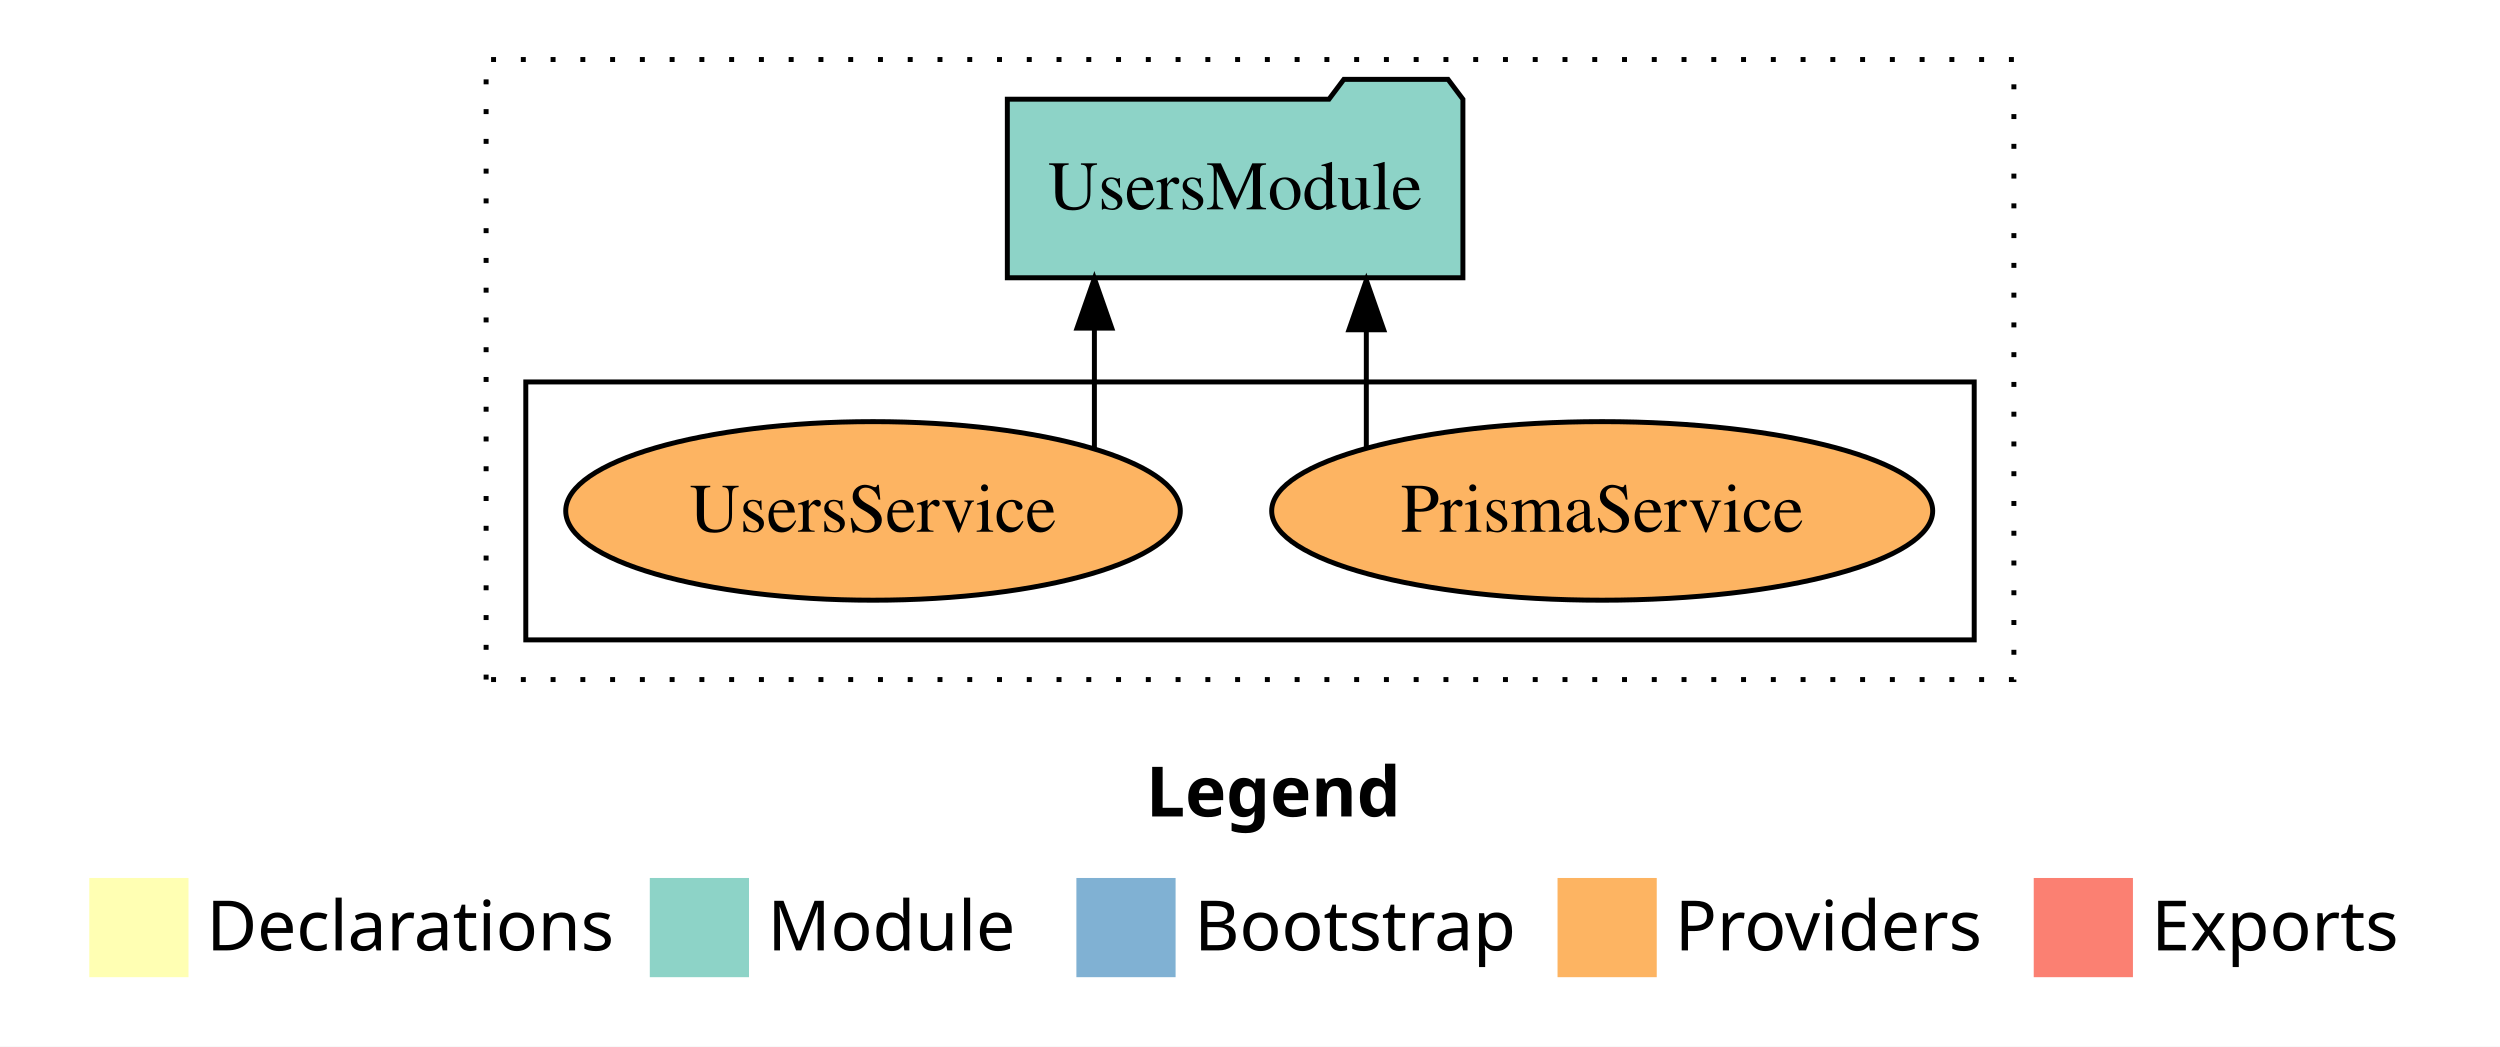
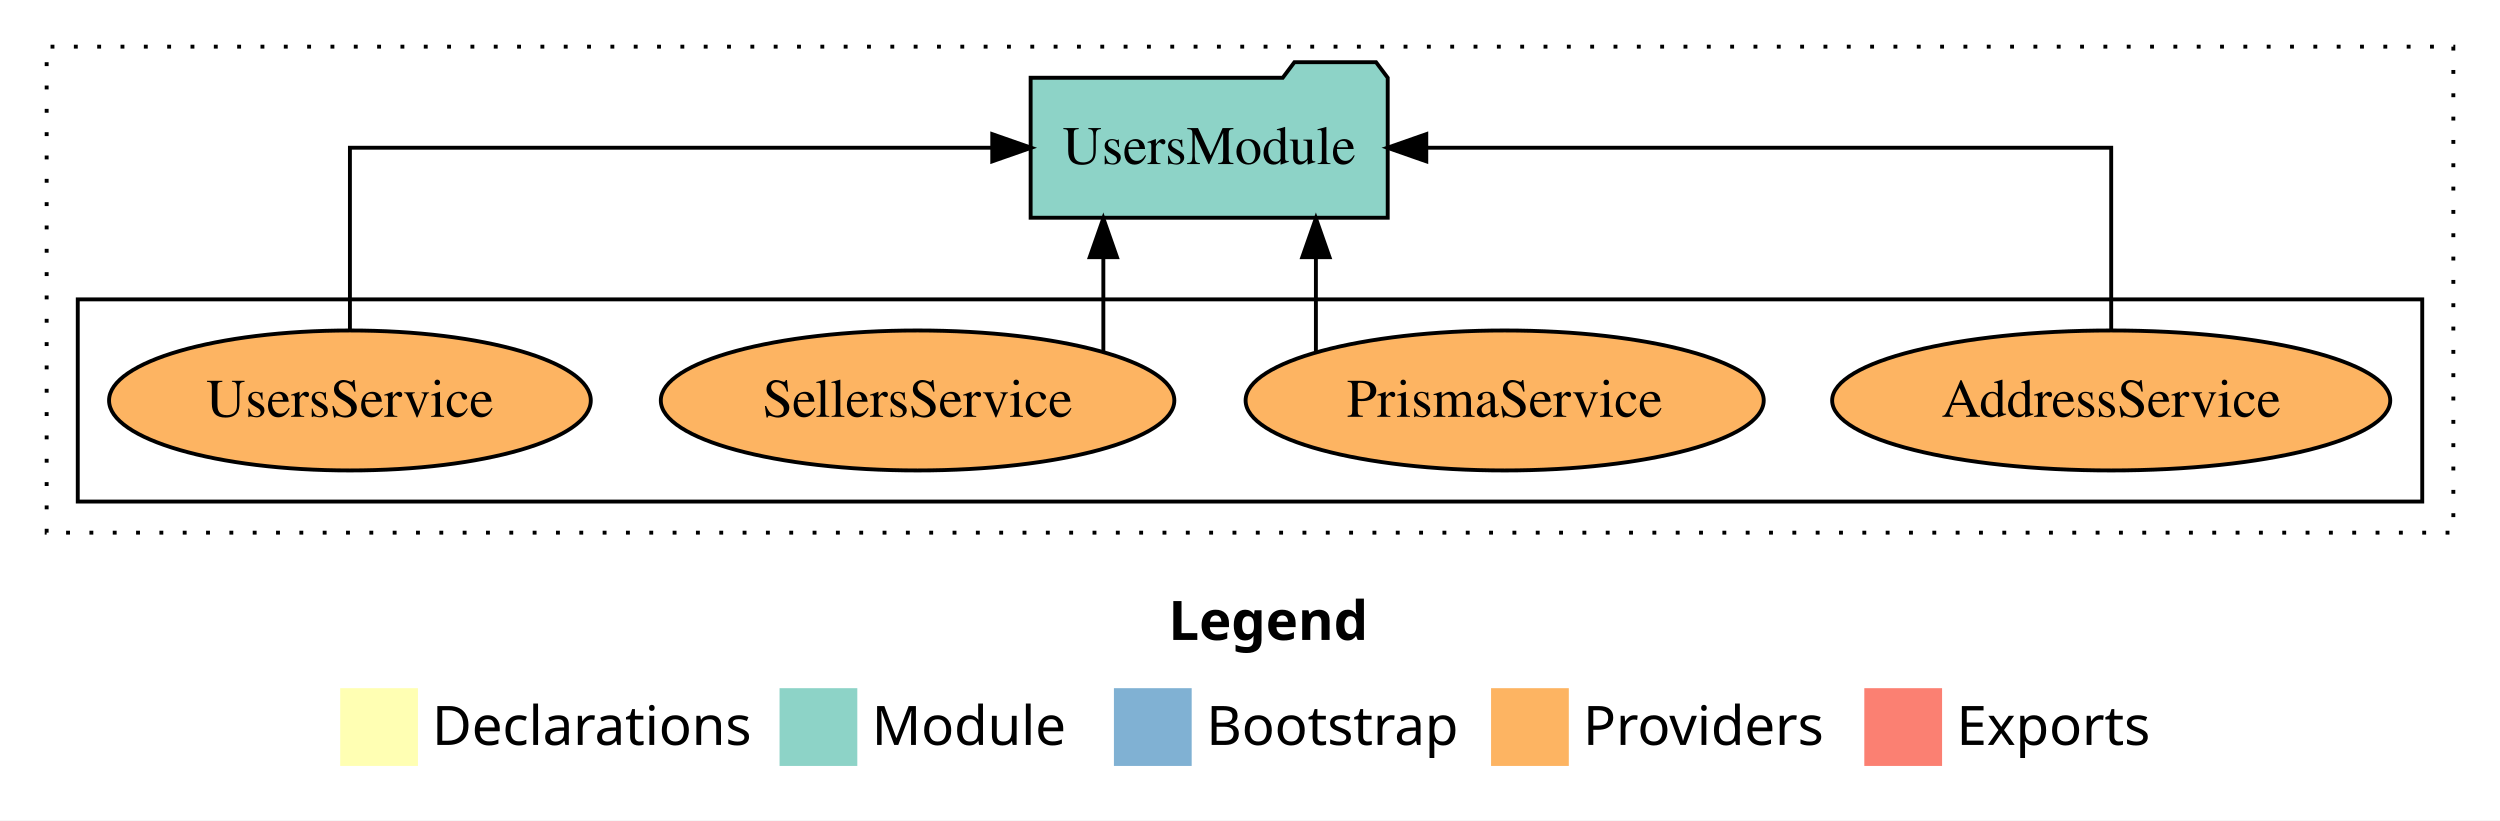
- <svg xmlns="http://www.w3.org/2000/svg" width="504pt" height="211pt" viewBox="0.00 0.00 504.00 211.00">
+ <svg xmlns="http://www.w3.org/2000/svg" width="643pt" height="211pt" viewBox="0.00 0.00 643.00 211.00">
  <g id="graph0" class="graph" transform="scale(1 1) rotate(0) translate(4 207)">
-     <polygon fill="white" stroke="transparent" points="-4,4 -4,-207 500,-207 500,4 -4,4" />
-     <text text-anchor="start" x="227.01" y="-42.4" font-family="Times-12" font-weight="bold" font-size="14.00">Legend</text>
-     <polygon fill="#ffffb3" stroke="transparent" points="14,-10 14,-30 34,-30 34,-10 14,-10" />
-     <text text-anchor="start" x="37.63" y="-15.4" font-family="Times-12" font-size="14.00">  Declarations</text>
-     <polygon fill="#8dd3c7" stroke="transparent" points="127,-10 127,-30 147,-30 147,-10 127,-10" />
-     <text text-anchor="start" x="150.73" y="-15.4" font-family="Times-12" font-size="14.00">  Module</text>
-     <polygon fill="#80b1d3" stroke="transparent" points="213,-10 213,-30 233,-30 233,-10 213,-10" />
-     <text text-anchor="start" x="236.78" y="-15.4" font-family="Times-12" font-size="14.00">  Bootstrap</text>
-     <polygon fill="#fdb462" stroke="transparent" points="310,-10 310,-30 330,-30 330,-10 310,-10" />
-     <text text-anchor="start" x="333.67" y="-15.4" font-family="Times-12" font-size="14.00">  Providers</text>
-     <polygon fill="#fb8072" stroke="transparent" points="406,-10 406,-30 426,-30 426,-10 406,-10" />
-     <text text-anchor="start" x="429.73" y="-15.4" font-family="Times-12" font-size="14.00">  Exports</text>
+     <polygon fill="white" stroke="transparent" points="-4,4 -4,-207 639,-207 639,4 -4,4" />
+     <text text-anchor="start" x="296.51" y="-42.4" font-family="Times-12" font-weight="bold" font-size="14.00">Legend</text>
+     <polygon fill="#ffffb3" stroke="transparent" points="83.5,-10 83.5,-30 103.5,-30 103.5,-10 83.5,-10" />
+     <text text-anchor="start" x="107.13" y="-15.4" font-family="Times-12" font-size="14.00">  Declarations</text>
+     <polygon fill="#8dd3c7" stroke="transparent" points="196.5,-10 196.5,-30 216.5,-30 216.5,-10 196.5,-10" />
+     <text text-anchor="start" x="220.23" y="-15.4" font-family="Times-12" font-size="14.00">  Module</text>
+     <polygon fill="#80b1d3" stroke="transparent" points="282.5,-10 282.5,-30 302.5,-30 302.5,-10 282.5,-10" />
+     <text text-anchor="start" x="306.28" y="-15.4" font-family="Times-12" font-size="14.00">  Bootstrap</text>
+     <polygon fill="#fdb462" stroke="transparent" points="379.5,-10 379.5,-30 399.5,-30 399.5,-10 379.5,-10" />
+     <text text-anchor="start" x="403.17" y="-15.4" font-family="Times-12" font-size="14.00">  Providers</text>
+     <polygon fill="#fb8072" stroke="transparent" points="475.5,-10 475.5,-30 495.5,-30 495.5,-10 475.5,-10" />
+     <text text-anchor="start" x="499.23" y="-15.4" font-family="Times-12" font-size="14.00">  Exports</text>
    <g id="clust1" class="cluster">
-       <polygon fill="none" stroke="black" stroke-dasharray="1,5" points="94,-70 94,-195 402,-195 402,-70 94,-70" />
+       <polygon fill="none" stroke="black" stroke-dasharray="1,5" points="8,-70 8,-195 627,-195 627,-70 8,-70" />
    </g>
    <g id="clust6" class="cluster">
-       <polygon fill="none" stroke="black" points="102,-78 102,-130 394,-130 394,-78 102,-78" />
+       <polygon fill="none" stroke="black" points="16,-78 16,-130 619,-130 619,-78 16,-78" />
    </g>
    <g id="node1" class="node">
-       <ellipse fill="#fdb462" stroke="black" cx="319" cy="-104" rx="66.63" ry="18" />
-       <text text-anchor="middle" x="319" y="-99.8" font-family="Times,serif" font-size="14.00">PrismaService</text>
+       <ellipse fill="#fdb462" stroke="black" cx="539" cy="-104" rx="71.77" ry="18" />
+       <text text-anchor="middle" x="539" y="-99.8" font-family="Times,serif" font-size="14.00">AddressService</text>
+     </g>
+     <g id="node5" class="node">
+       <polygon fill="#8dd3c7" stroke="black" points="352.92,-187 349.92,-191 328.92,-191 325.92,-187 261.08,-187 261.08,-151 352.92,-151 352.92,-187" />
+       <text text-anchor="middle" x="307" y="-164.8" font-family="Times,serif" font-size="14.00">UsersModule</text>
+     </g>
+     <g id="edge1" class="edge">
+       <path fill="none" stroke="black" d="M539,-122.11C539,-141.34 539,-169 539,-169 539,-169 362.84,-169 362.84,-169" />
+       <polygon fill="black" stroke="black" points="362.84,-165.5 352.84,-169 362.84,-172.5 362.84,-165.5" />
+     </g>
+     <g id="node2" class="node">
+       <ellipse fill="#fdb462" stroke="black" cx="383" cy="-104" rx="66.63" ry="18" />
+       <text text-anchor="middle" x="383" y="-99.8" font-family="Times,serif" font-size="14.00">PrismaService</text>
+     </g>
+     <g id="edge2" class="edge">
+       <path fill="none" stroke="black" d="M334.45,-116.53C334.45,-116.53 334.45,-140.85 334.45,-140.85" />
+       <polygon fill="black" stroke="black" points="330.95,-140.85 334.45,-150.85 337.95,-140.85 330.95,-140.85" />
    </g>
    <g id="node3" class="node">
-       <polygon fill="#8dd3c7" stroke="black" points="290.92,-187 287.92,-191 266.92,-191 263.92,-187 199.08,-187 199.08,-151 290.92,-151 290.92,-187" />
-       <text text-anchor="middle" x="245" y="-164.8" font-family="Times,serif" font-size="14.00">UsersModule</text>
+       <ellipse fill="#fdb462" stroke="black" cx="232" cy="-104" rx="66.04" ry="18" />
+       <text text-anchor="middle" x="232" y="-99.8" font-family="Times,serif" font-size="14.00">SellersService</text>
    </g>
-     <g id="edge1" class="edge">
-       <path fill="none" stroke="black" d="M271.45,-116.84C271.45,-116.84 271.45,-140.52 271.45,-140.52" />
-       <polygon fill="black" stroke="black" points="267.95,-140.52 271.45,-150.52 274.95,-140.52 267.95,-140.52" />
+     <g id="edge3" class="edge">
+       <path fill="none" stroke="black" d="M279.78,-116.53C279.78,-116.53 279.78,-140.85 279.78,-140.85" />
+       <polygon fill="black" stroke="black" points="276.28,-140.85 279.78,-150.85 283.28,-140.85 276.28,-140.85" />
    </g>
-     <g id="node2" class="node">
-       <ellipse fill="#fdb462" stroke="black" cx="172" cy="-104" rx="61.95" ry="18" />
-       <text text-anchor="middle" x="172" y="-99.8" font-family="Times,serif" font-size="14.00">UsersService</text>
+     <g id="node4" class="node">
+       <ellipse fill="#fdb462" stroke="black" cx="86" cy="-104" rx="61.95" ry="18" />
+       <text text-anchor="middle" x="86" y="-99.8" font-family="Times,serif" font-size="14.00">UsersService</text>
    </g>
-     <g id="edge2" class="edge">
-       <path fill="none" stroke="black" d="M216.63,-116.53C216.63,-116.53 216.63,-140.85 216.63,-140.85" />
-       <polygon fill="black" stroke="black" points="213.13,-140.85 216.63,-150.85 220.13,-140.85 213.13,-140.85" />
+     <g id="edge4" class="edge">
+       <path fill="none" stroke="black" d="M86,-122.11C86,-141.34 86,-169 86,-169 86,-169 251.21,-169 251.21,-169" />
+       <polygon fill="black" stroke="black" points="251.21,-172.5 261.21,-169 251.21,-165.5 251.21,-172.5" />
    </g>
  </g>
</svg>
